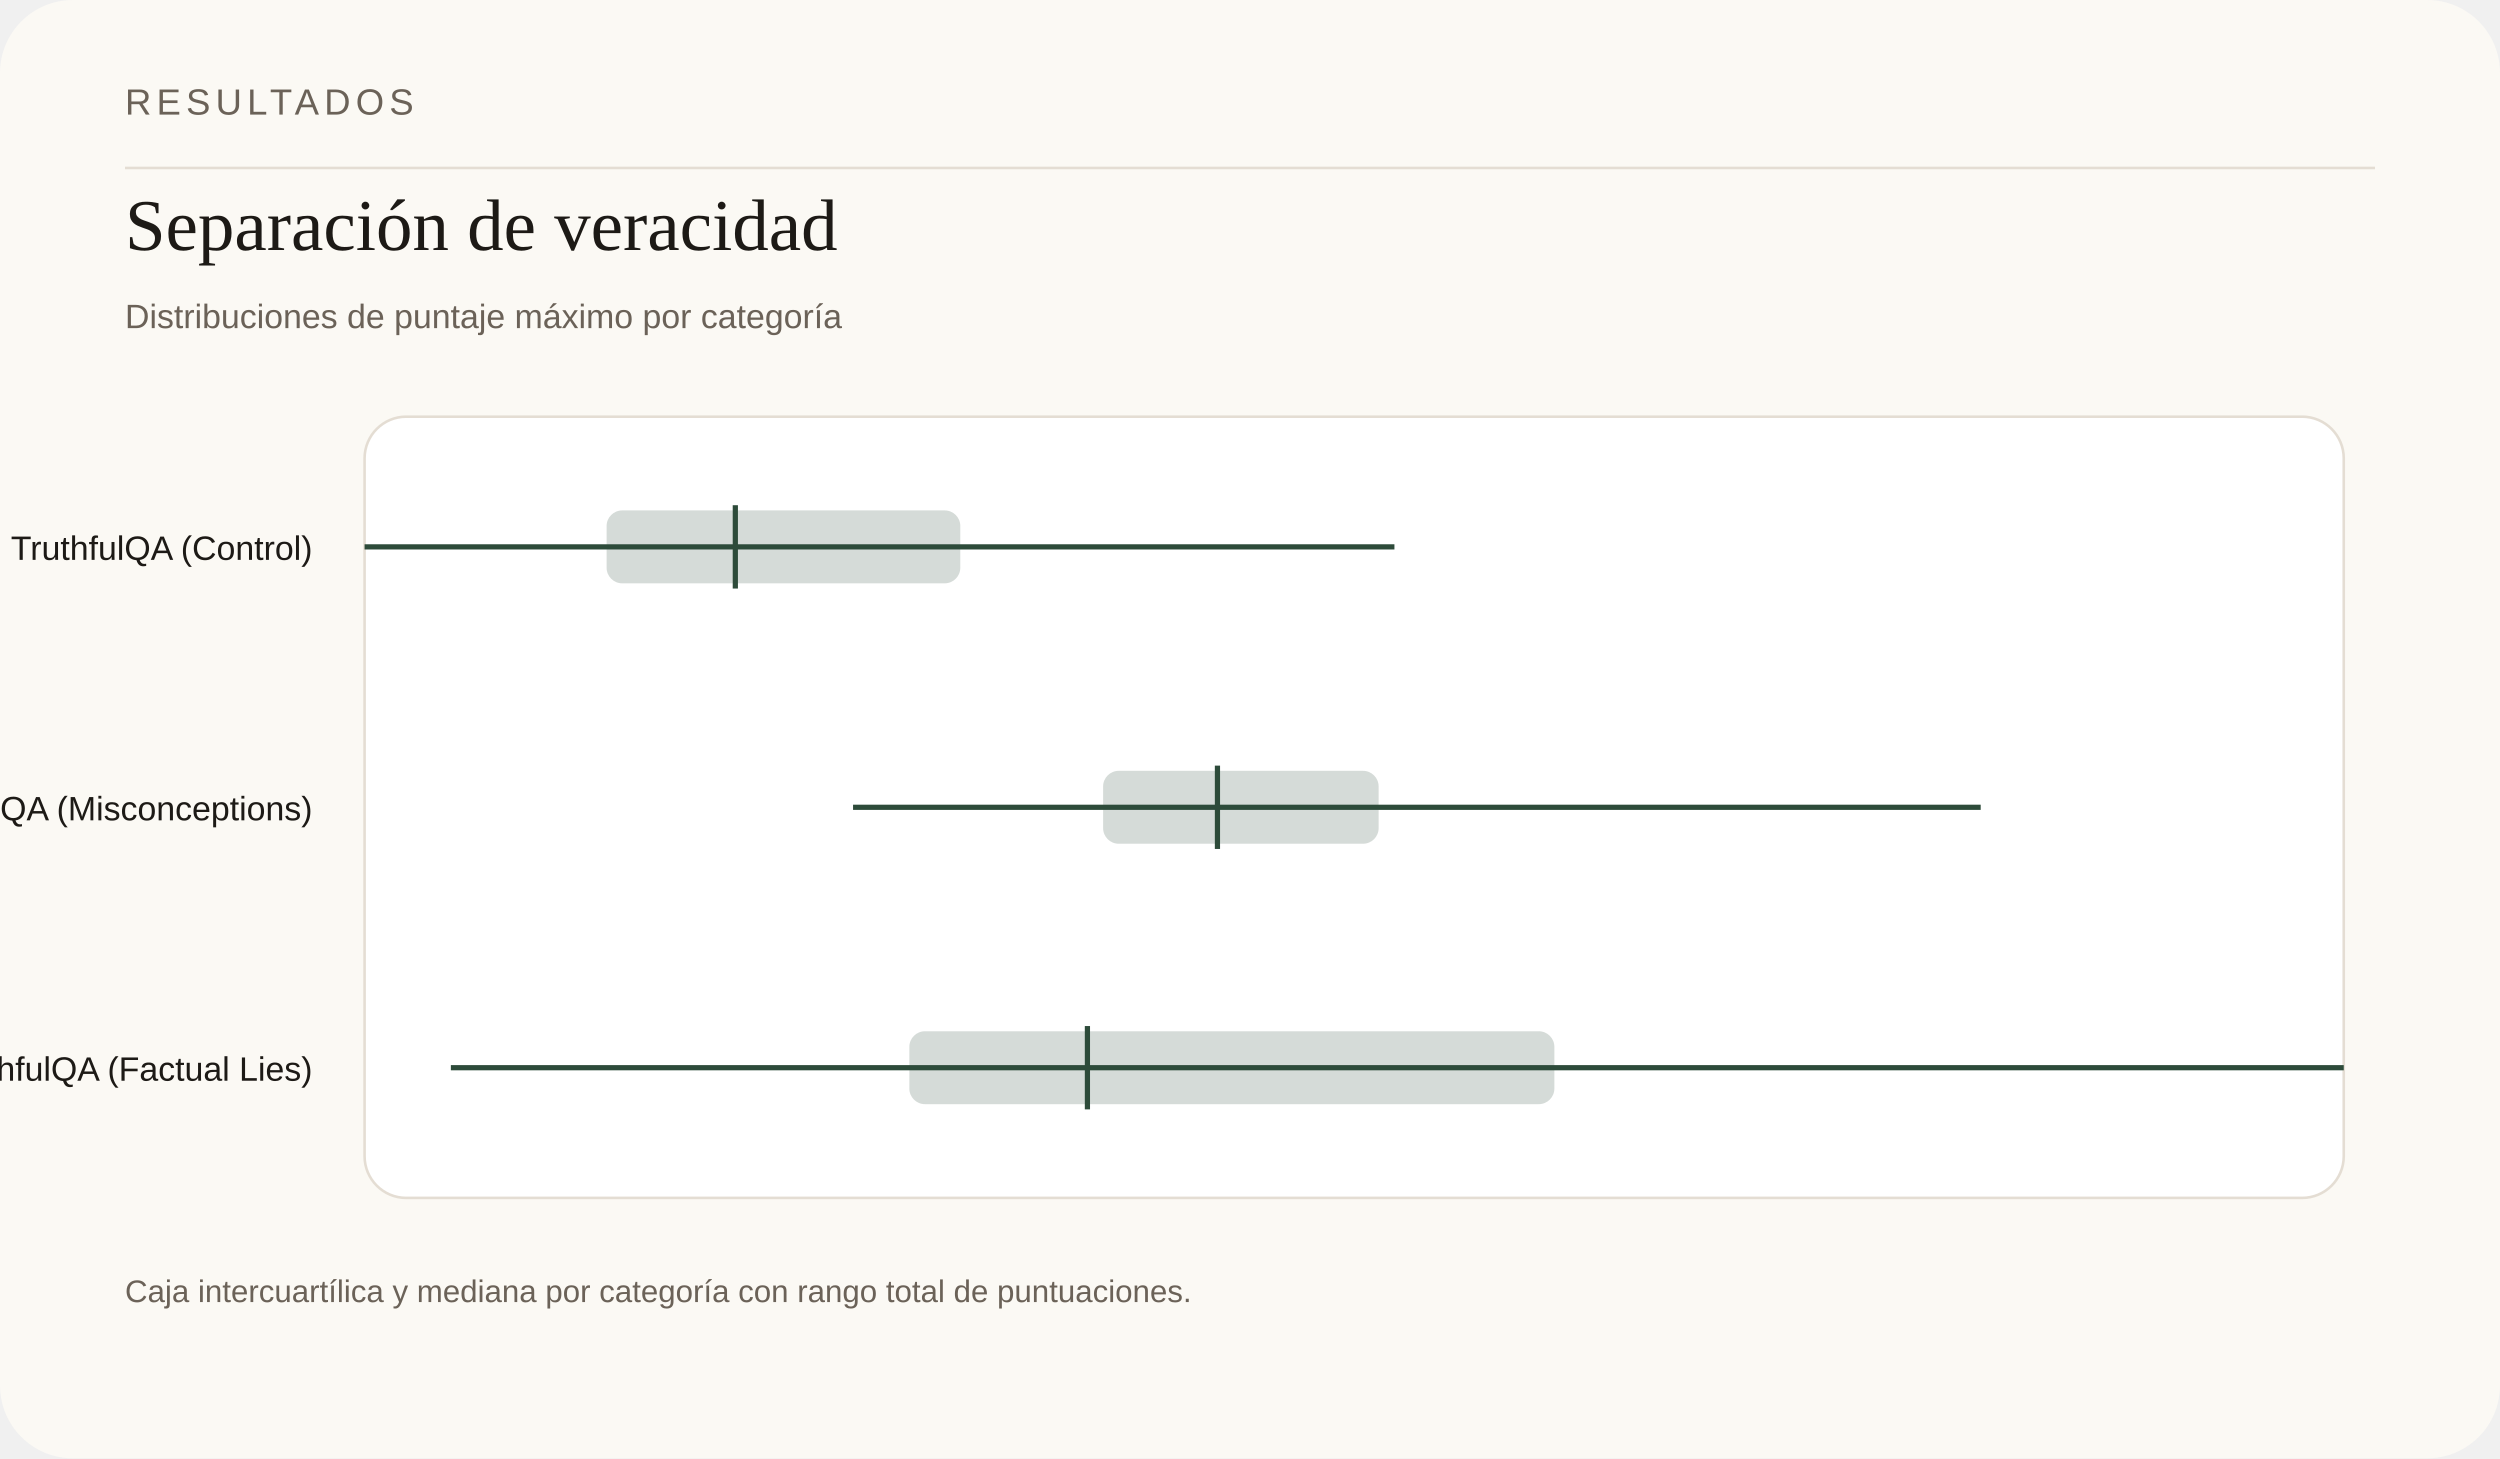
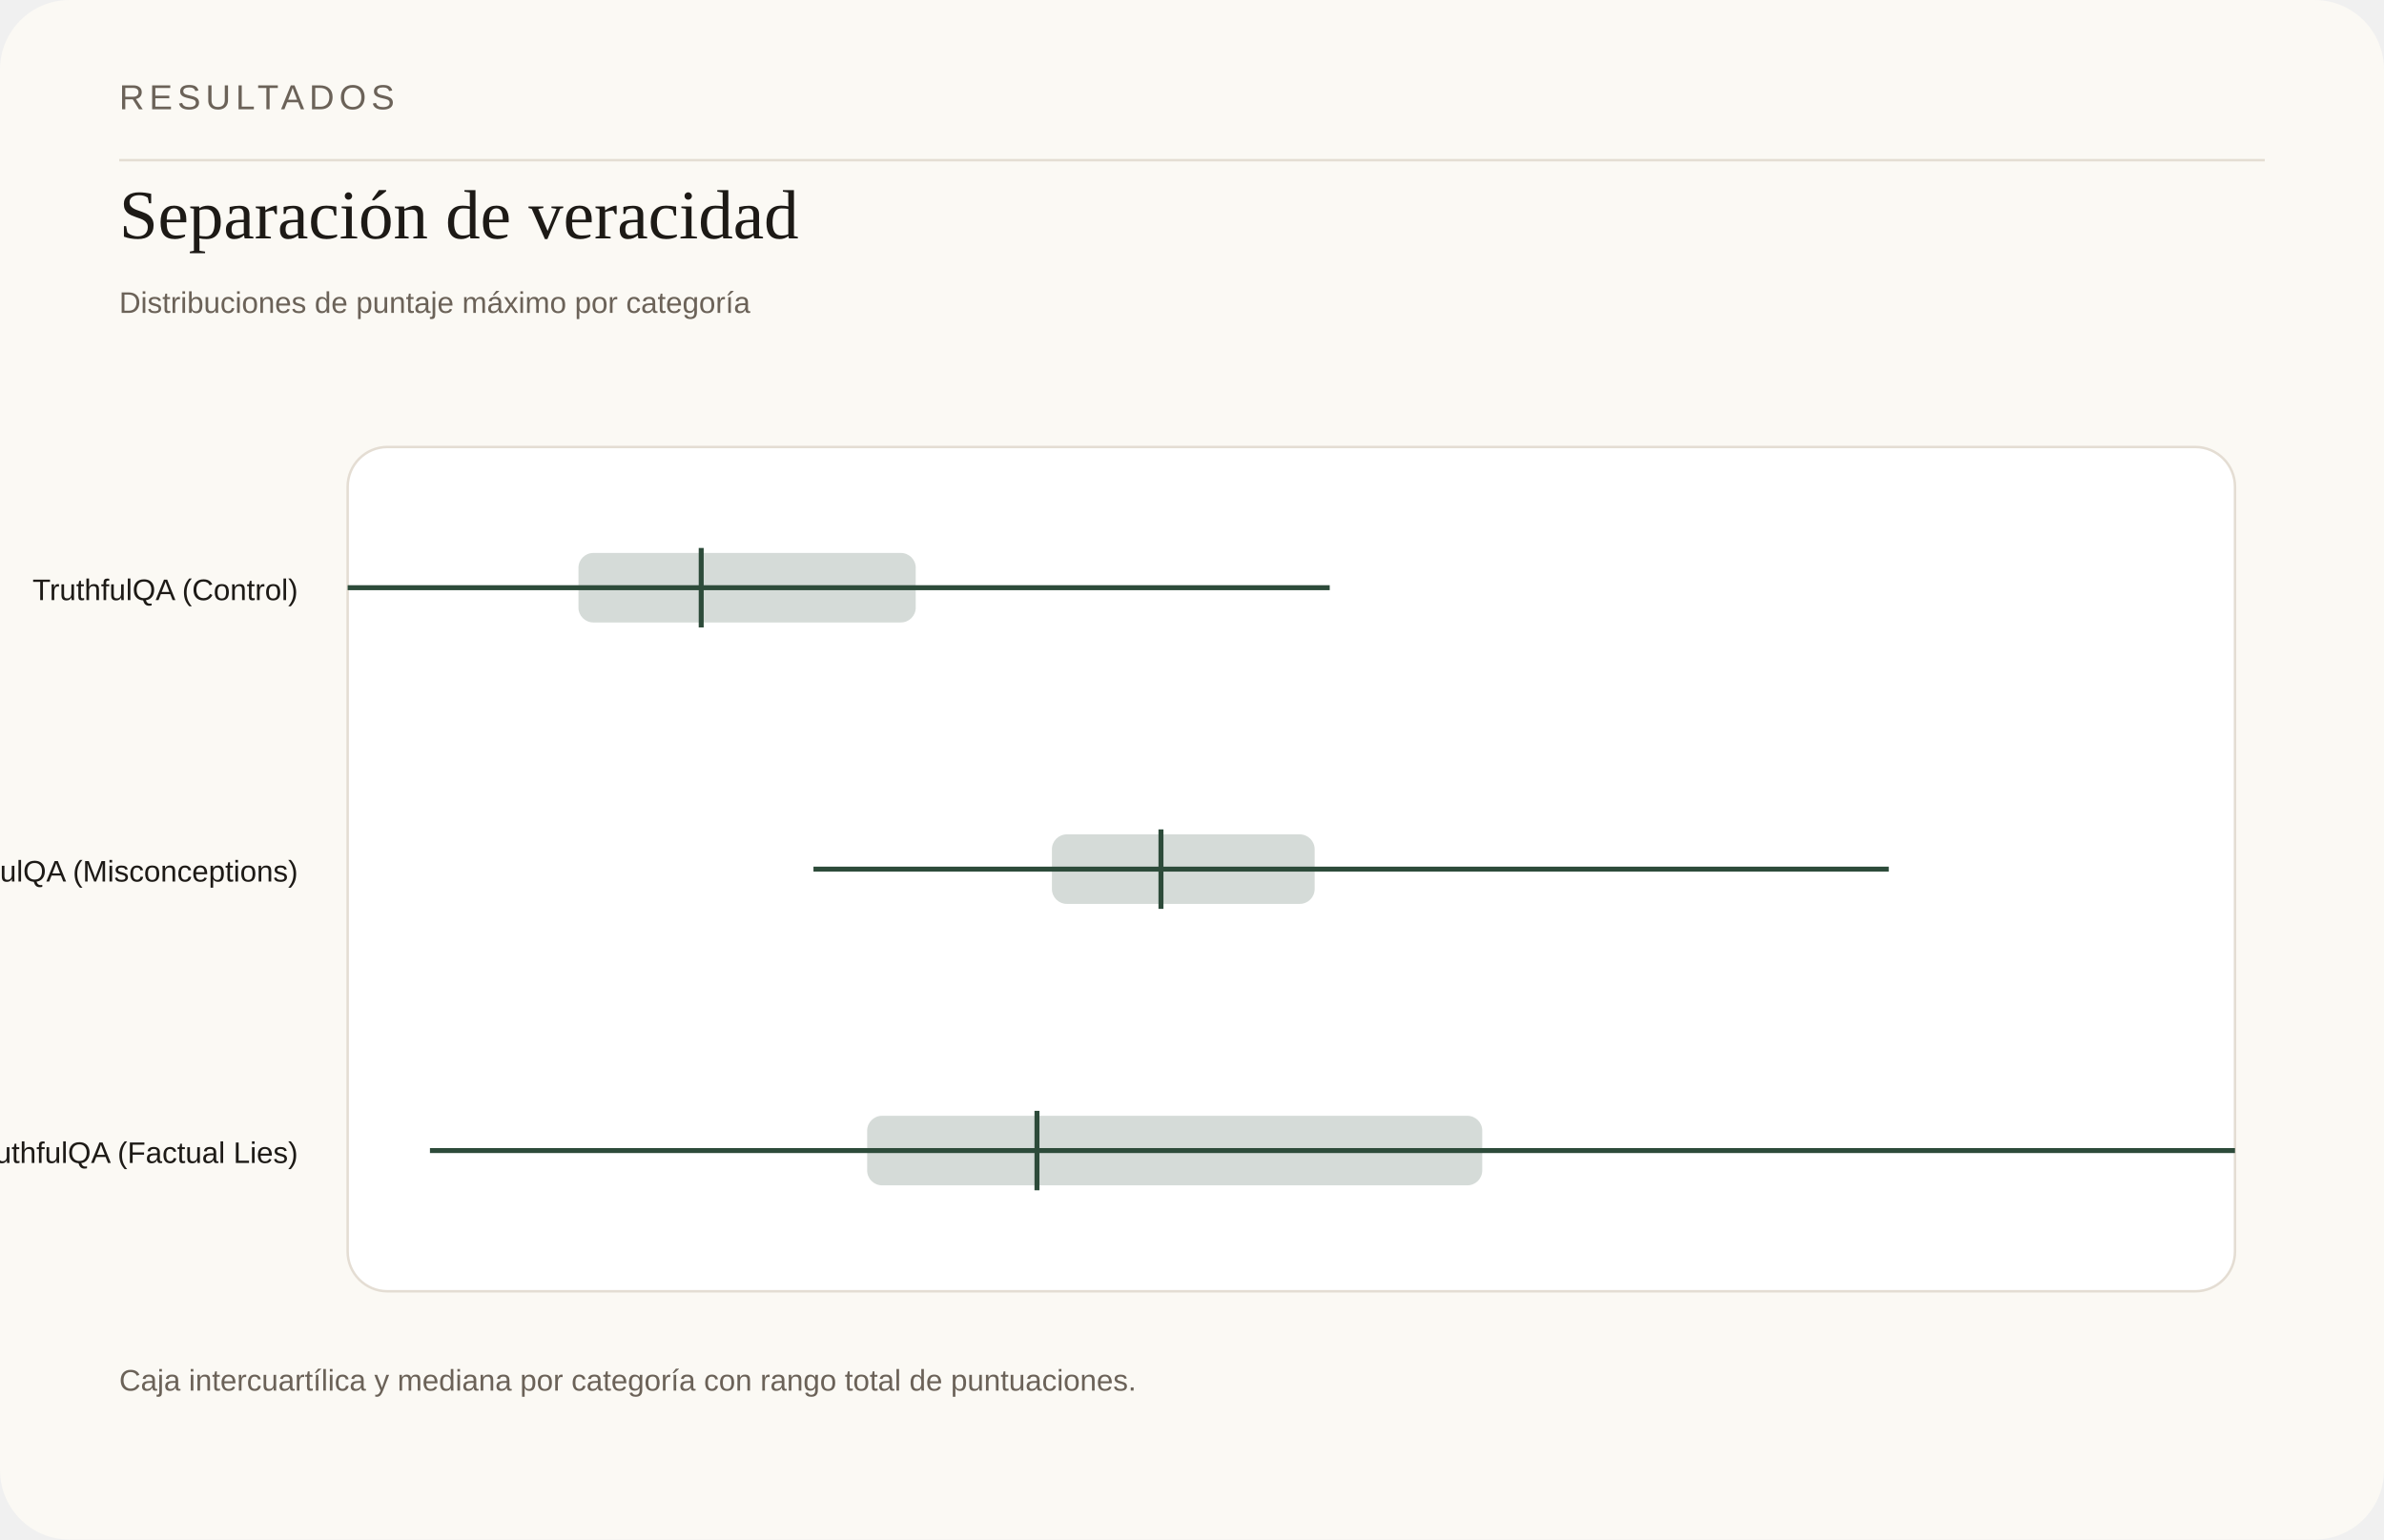
- <svg xmlns="http://www.w3.org/2000/svg" width="960" height="560" viewBox="0 0 960 560" fill="none">
-   <rect width="960" height="560" rx="28" fill="#FBF9F4" />
+ <svg xmlns="http://www.w3.org/2000/svg" width="960" height="620" viewBox="0 0 960 620" fill="none">
+   <rect width="960" height="620" rx="28" fill="#FBF9F4" />
  <rect x="48" y="64" width="864" height="1" fill="#E4DDD3" />
  <text x="48" y="44" fill="#6B6258" font-family="IBM Plex Sans, Arial, sans-serif" font-size="14" letter-spacing="2">RESULTADOS</text>
  <text x="48" y="96" fill="#1D1A16" font-family="Fraunces, Times New Roman, serif" font-size="28">Separación de veracidad</text>
-   <text x="48" y="126" fill="#6B6258" font-family="IBM Plex Sans, Arial, sans-serif" font-size="13">Distribuciones de puntaje máximo por categoría</text>
-   <rect x="140" y="160" width="760" height="300" rx="16" fill="#FFFFFF" stroke="#E4DDD3" />
-   <text x="120" y="215" text-anchor="end" font-family="IBM Plex Sans, Arial, sans-serif" font-size="13" fill="#1D1A16">TruthfulQA (Control)</text>
-   <text x="120" y="315" text-anchor="end" font-family="IBM Plex Sans, Arial, sans-serif" font-size="13" fill="#1D1A16">TruthfulQA (Misconceptions)</text>
-   <text x="120" y="415" text-anchor="end" font-family="IBM Plex Sans, Arial, sans-serif" font-size="13" fill="#1D1A16">TruthfulQA (Factual Lies)</text>
-   <line x1="140" y1="210" x2="535.46" y2="210" stroke="#2D4B3A" stroke-width="2" />
-   <rect x="232.937" y="196" width="135.819" height="28" rx="6" fill="#2D4B3A" opacity="0.2" />
-   <line x1="282.365" y1="194" x2="282.365" y2="226" stroke="#2D4B3A" stroke-width="2" />
-   <line x1="327.571" y1="310" x2="760.584" y2="310" stroke="#2D4B3A" stroke-width="2" />
-   <rect x="423.595" y="296" width="105.798" height="28" rx="6" fill="#2D4B3A" opacity="0.2" />
-   <line x1="467.501" y1="294" x2="467.501" y2="326" stroke="#2D4B3A" stroke-width="2" />
-   <line x1="173.132" y1="410" x2="900" y2="410" stroke="#2D4B3A" stroke-width="2" />
-   <rect x="349.189" y="396" width="247.691" height="28" rx="6" fill="#2D4B3A" opacity="0.2" />
-   <line x1="417.57" y1="394" x2="417.57" y2="426" stroke="#2D4B3A" stroke-width="2" />
-   <text x="48" y="500" fill="#6B6258" font-family="IBM Plex Sans, Arial, sans-serif" font-size="12">Caja intercuartílica y mediana por categoría con rango total de puntuaciones.</text>
+   <text x="48" y="126" fill="#6B6258" font-family="IBM Plex Sans, Arial, sans-serif" font-size="12">Distribuciones de puntaje máximo por categoría</text>
+   <rect x="140" y="180" width="760" height="340" rx="16" fill="#FFFFFF" stroke="#E4DDD3" />
+   <text x="120" y="241.667" text-anchor="end" font-family="IBM Plex Sans, Arial, sans-serif" font-size="12" fill="#1D1A16">TruthfulQA (Control)</text>
+   <text x="120" y="355" text-anchor="end" font-family="IBM Plex Sans, Arial, sans-serif" font-size="12" fill="#1D1A16">TruthfulQA (Misconceptions)</text>
+   <text x="120" y="468.333" text-anchor="end" font-family="IBM Plex Sans, Arial, sans-serif" font-size="12" fill="#1D1A16">TruthfulQA (Factual Lies)</text>
+   <line x1="140" y1="236.667" x2="535.46" y2="236.667" stroke="#2D4B3A" stroke-width="2" />
+   <rect x="232.937" y="222.667" width="135.819" height="28" rx="6" fill="#2D4B3A" opacity="0.2" />
+   <line x1="282.365" y1="220.667" x2="282.365" y2="252.667" stroke="#2D4B3A" stroke-width="2" />
+   <line x1="327.571" y1="350" x2="760.584" y2="350" stroke="#2D4B3A" stroke-width="2" />
+   <rect x="423.595" y="336" width="105.798" height="28" rx="6" fill="#2D4B3A" opacity="0.2" />
+   <line x1="467.501" y1="334" x2="467.501" y2="366" stroke="#2D4B3A" stroke-width="2" />
+   <line x1="173.132" y1="463.333" x2="900" y2="463.333" stroke="#2D4B3A" stroke-width="2" />
+   <rect x="349.189" y="449.333" width="247.691" height="28" rx="6" fill="#2D4B3A" opacity="0.2" />
+   <line x1="417.57" y1="447.333" x2="417.57" y2="479.333" stroke="#2D4B3A" stroke-width="2" />
+   <text x="48" y="560" fill="#6B6258" font-family="IBM Plex Sans, Arial, sans-serif" font-size="12">Caja intercuartílica y mediana por categoría con rango total de puntuaciones.</text>
</svg>
